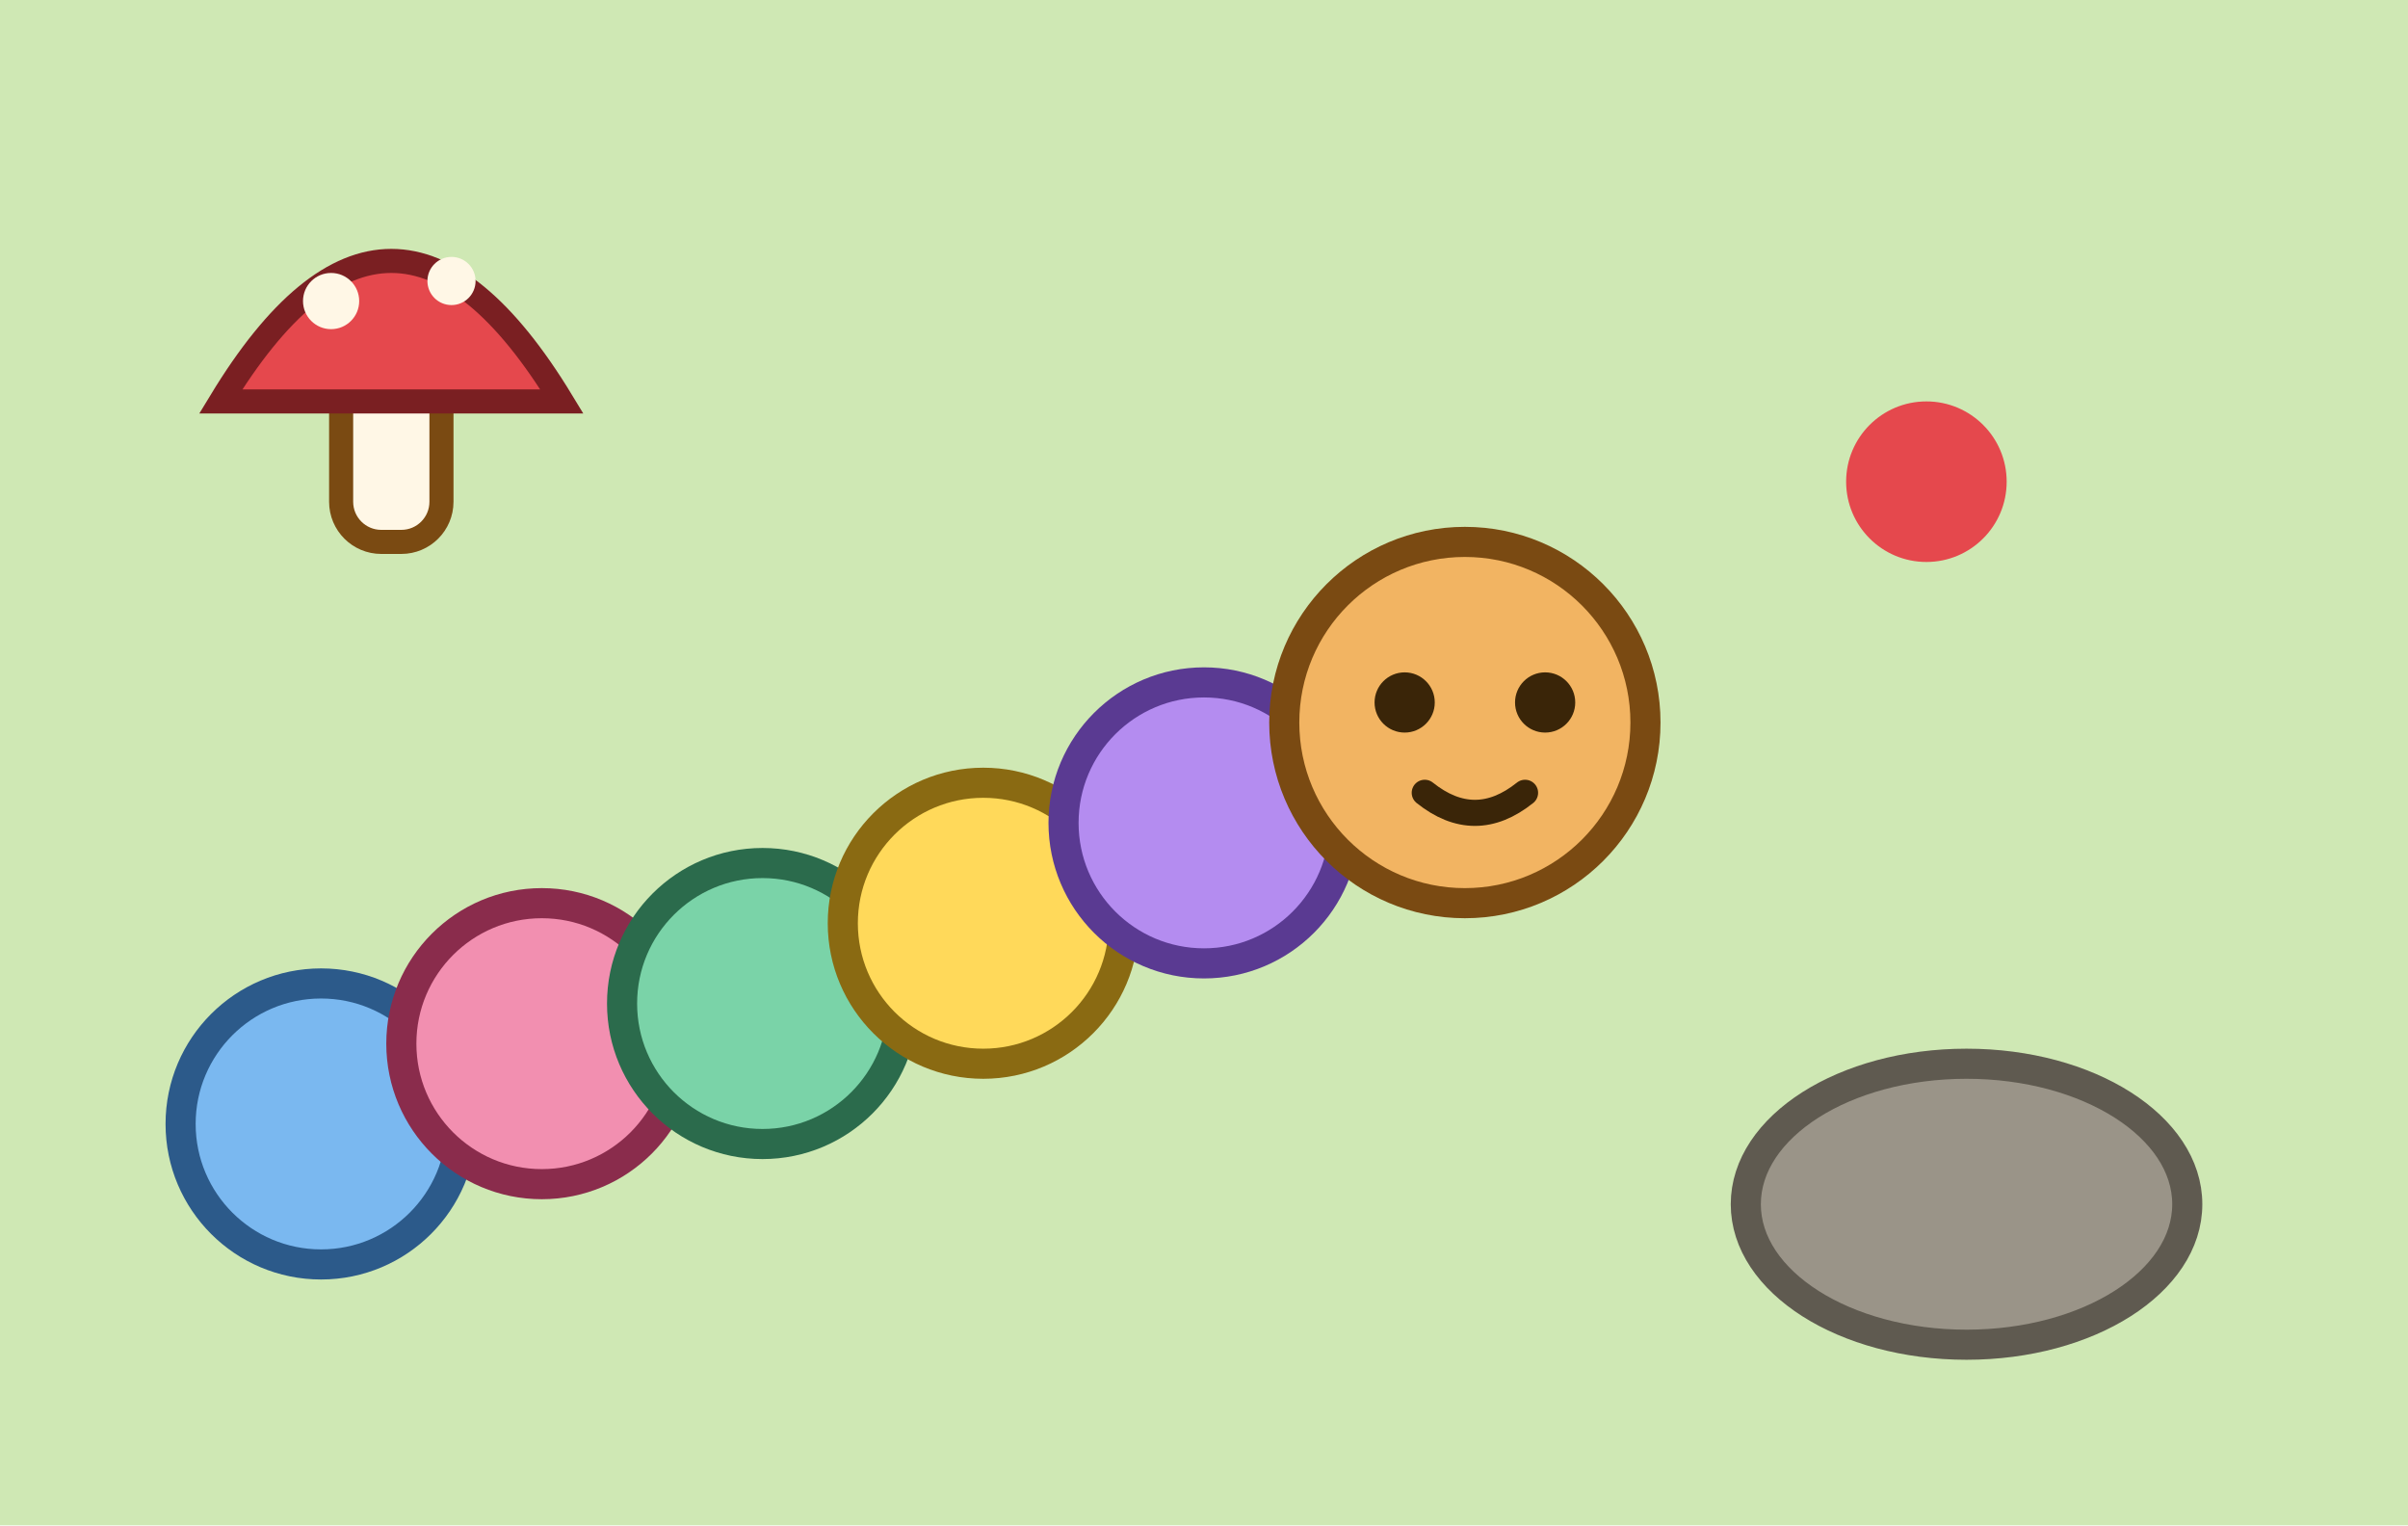
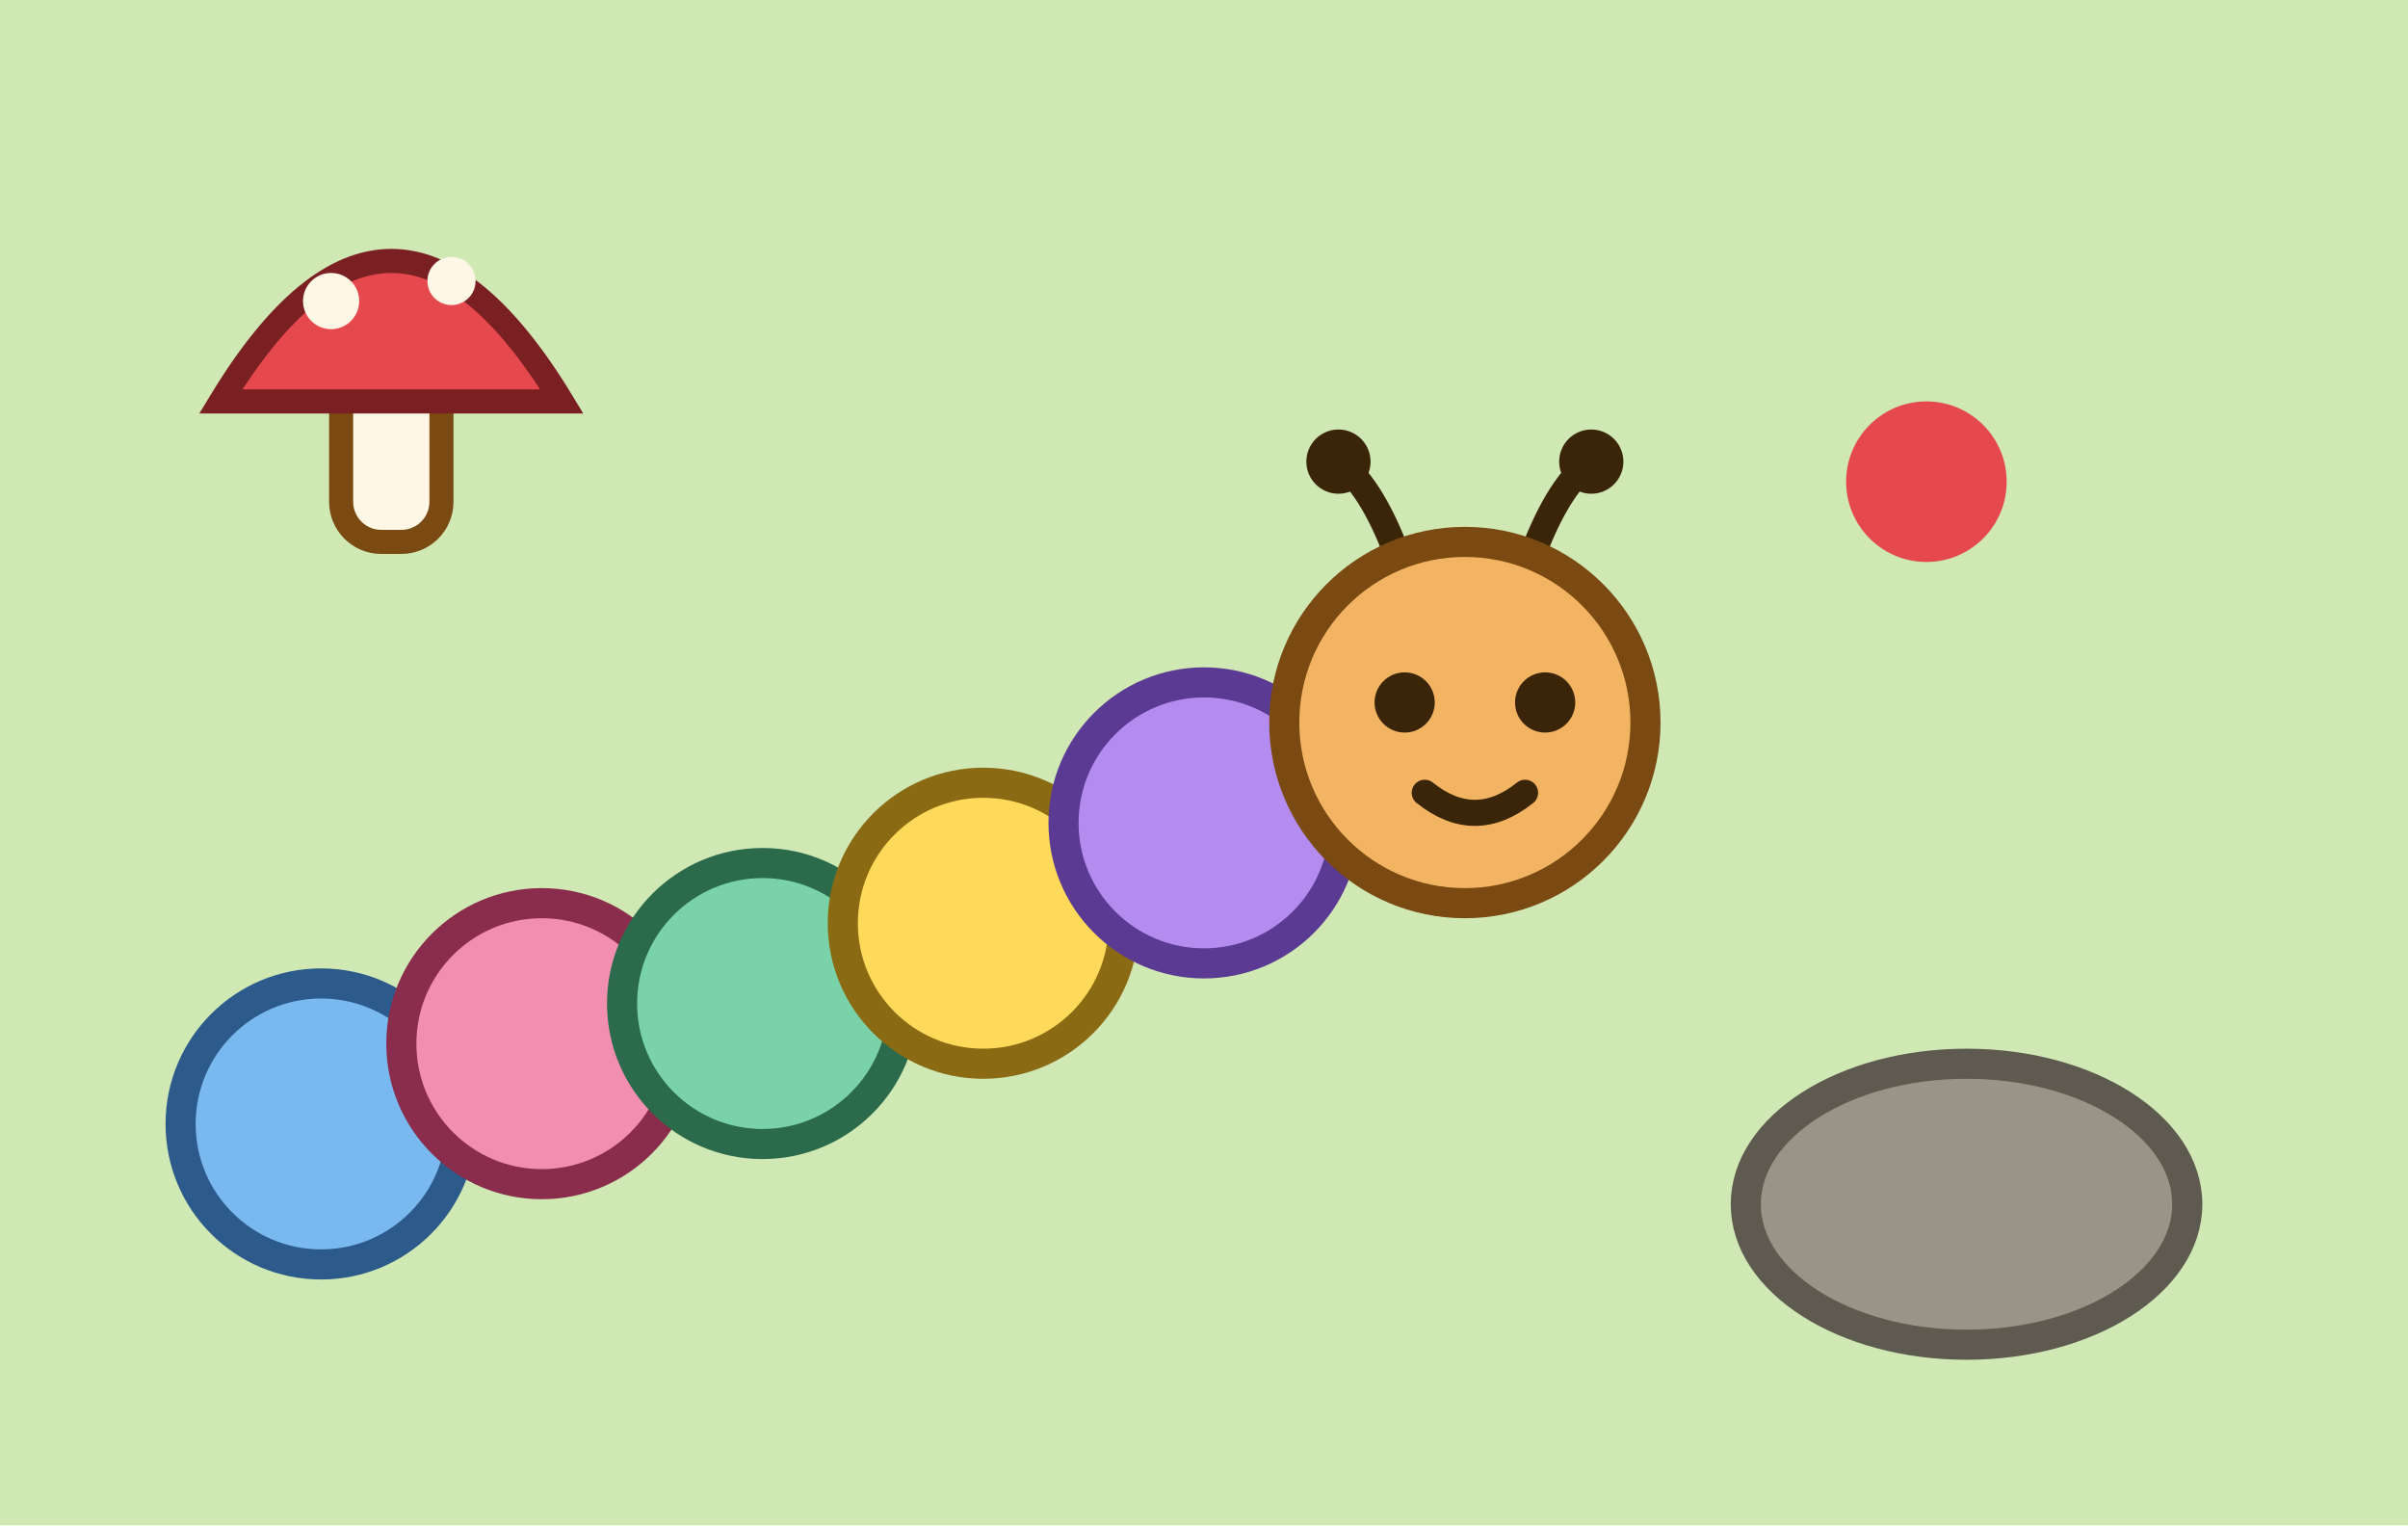
<svg xmlns="http://www.w3.org/2000/svg" viewBox="0 0 120 76">
  <rect width="120" height="76" fill="#CFE8B4" />
  <ellipse cx="98" cy="60" rx="11" ry="7" fill="#9A9488" stroke="#5F5A50" stroke-width="1.5" />
  <rect x="17" y="18" width="5" height="9" rx="2" fill="#FFF7E6" stroke="#7A4A12" stroke-width="1.2" />
  <path d="M11 20 Q19.5 6 28 20 Z" fill="#E5484D" stroke="#7A1F22" stroke-width="1.2" />
  <circle cx="16.5" cy="15" r="1.4" fill="#FFF7E6" />
  <circle cx="22.5" cy="14" r="1.2" fill="#FFF7E6" />
  <circle cx="16" cy="56" r="7" fill="#7AB8F0" stroke="#2C5A8A" stroke-width="1.5" />
  <circle cx="27" cy="52" r="7" fill="#F28FB0" stroke="#8A2C4C" stroke-width="1.5" />
  <circle cx="38" cy="50" r="7" fill="#7AD3A8" stroke="#2B6B4C" stroke-width="1.5" />
  <circle cx="49" cy="46" r="7" fill="#FFD95A" stroke="#8A6A12" stroke-width="1.5" />
  <circle cx="60" cy="41" r="7" fill="#B48CF0" stroke="#5A3A92" stroke-width="1.5" />
+   <g stroke="#3A2508" stroke-width="1.3" stroke-linecap="round" fill="none">
+     <path d="M69.9 28.4 Q68.5 24.3 66.7 23" />
+     <path d="M76.1 28.4 Q77.5 24.3 79.3 23" />
+   </g>
+   <circle cx="66.7" cy="23" r="1.6" fill="#3A2508" />
+   <circle cx="79.3" cy="23" r="1.6" fill="#3A2508" />
  <circle cx="73" cy="36" r="9" fill="#F2B462" stroke="#7A4A12" stroke-width="1.5" />
  <circle cx="70" cy="35" r="1.5" fill="#3A2508" />
  <circle cx="77" cy="35" r="1.5" fill="#3A2508" />
  <path d="M71 39.5 Q73.5 41.5 76 39.5" stroke="#3A2508" stroke-width="1.3" fill="none" stroke-linecap="round" />
  <circle cx="96" cy="24" r="4" fill="#E5484D" />
</svg>
